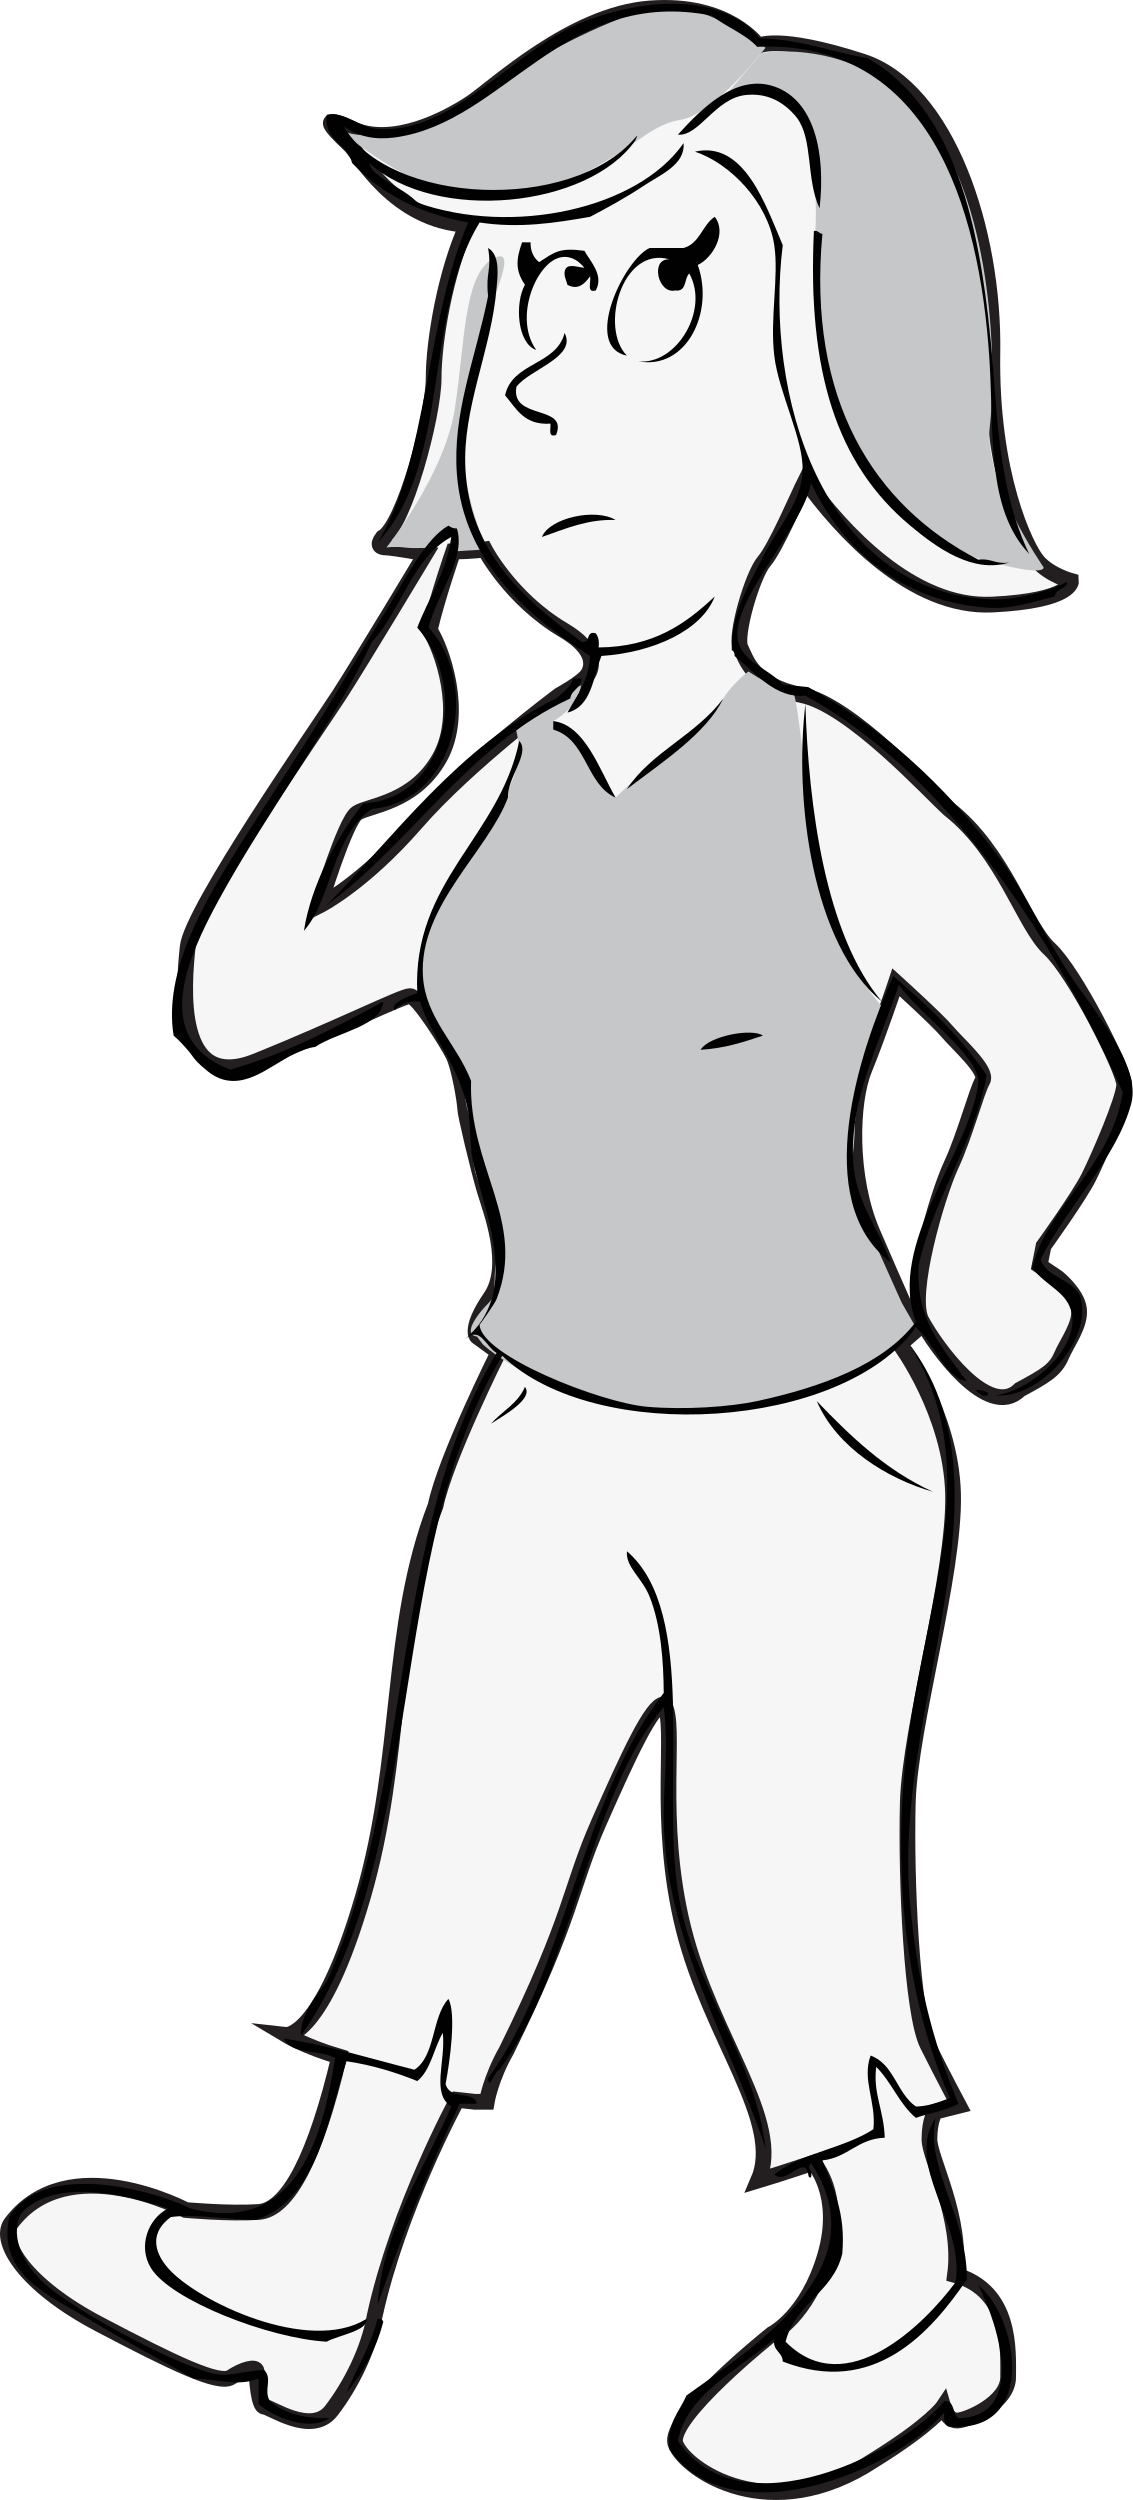
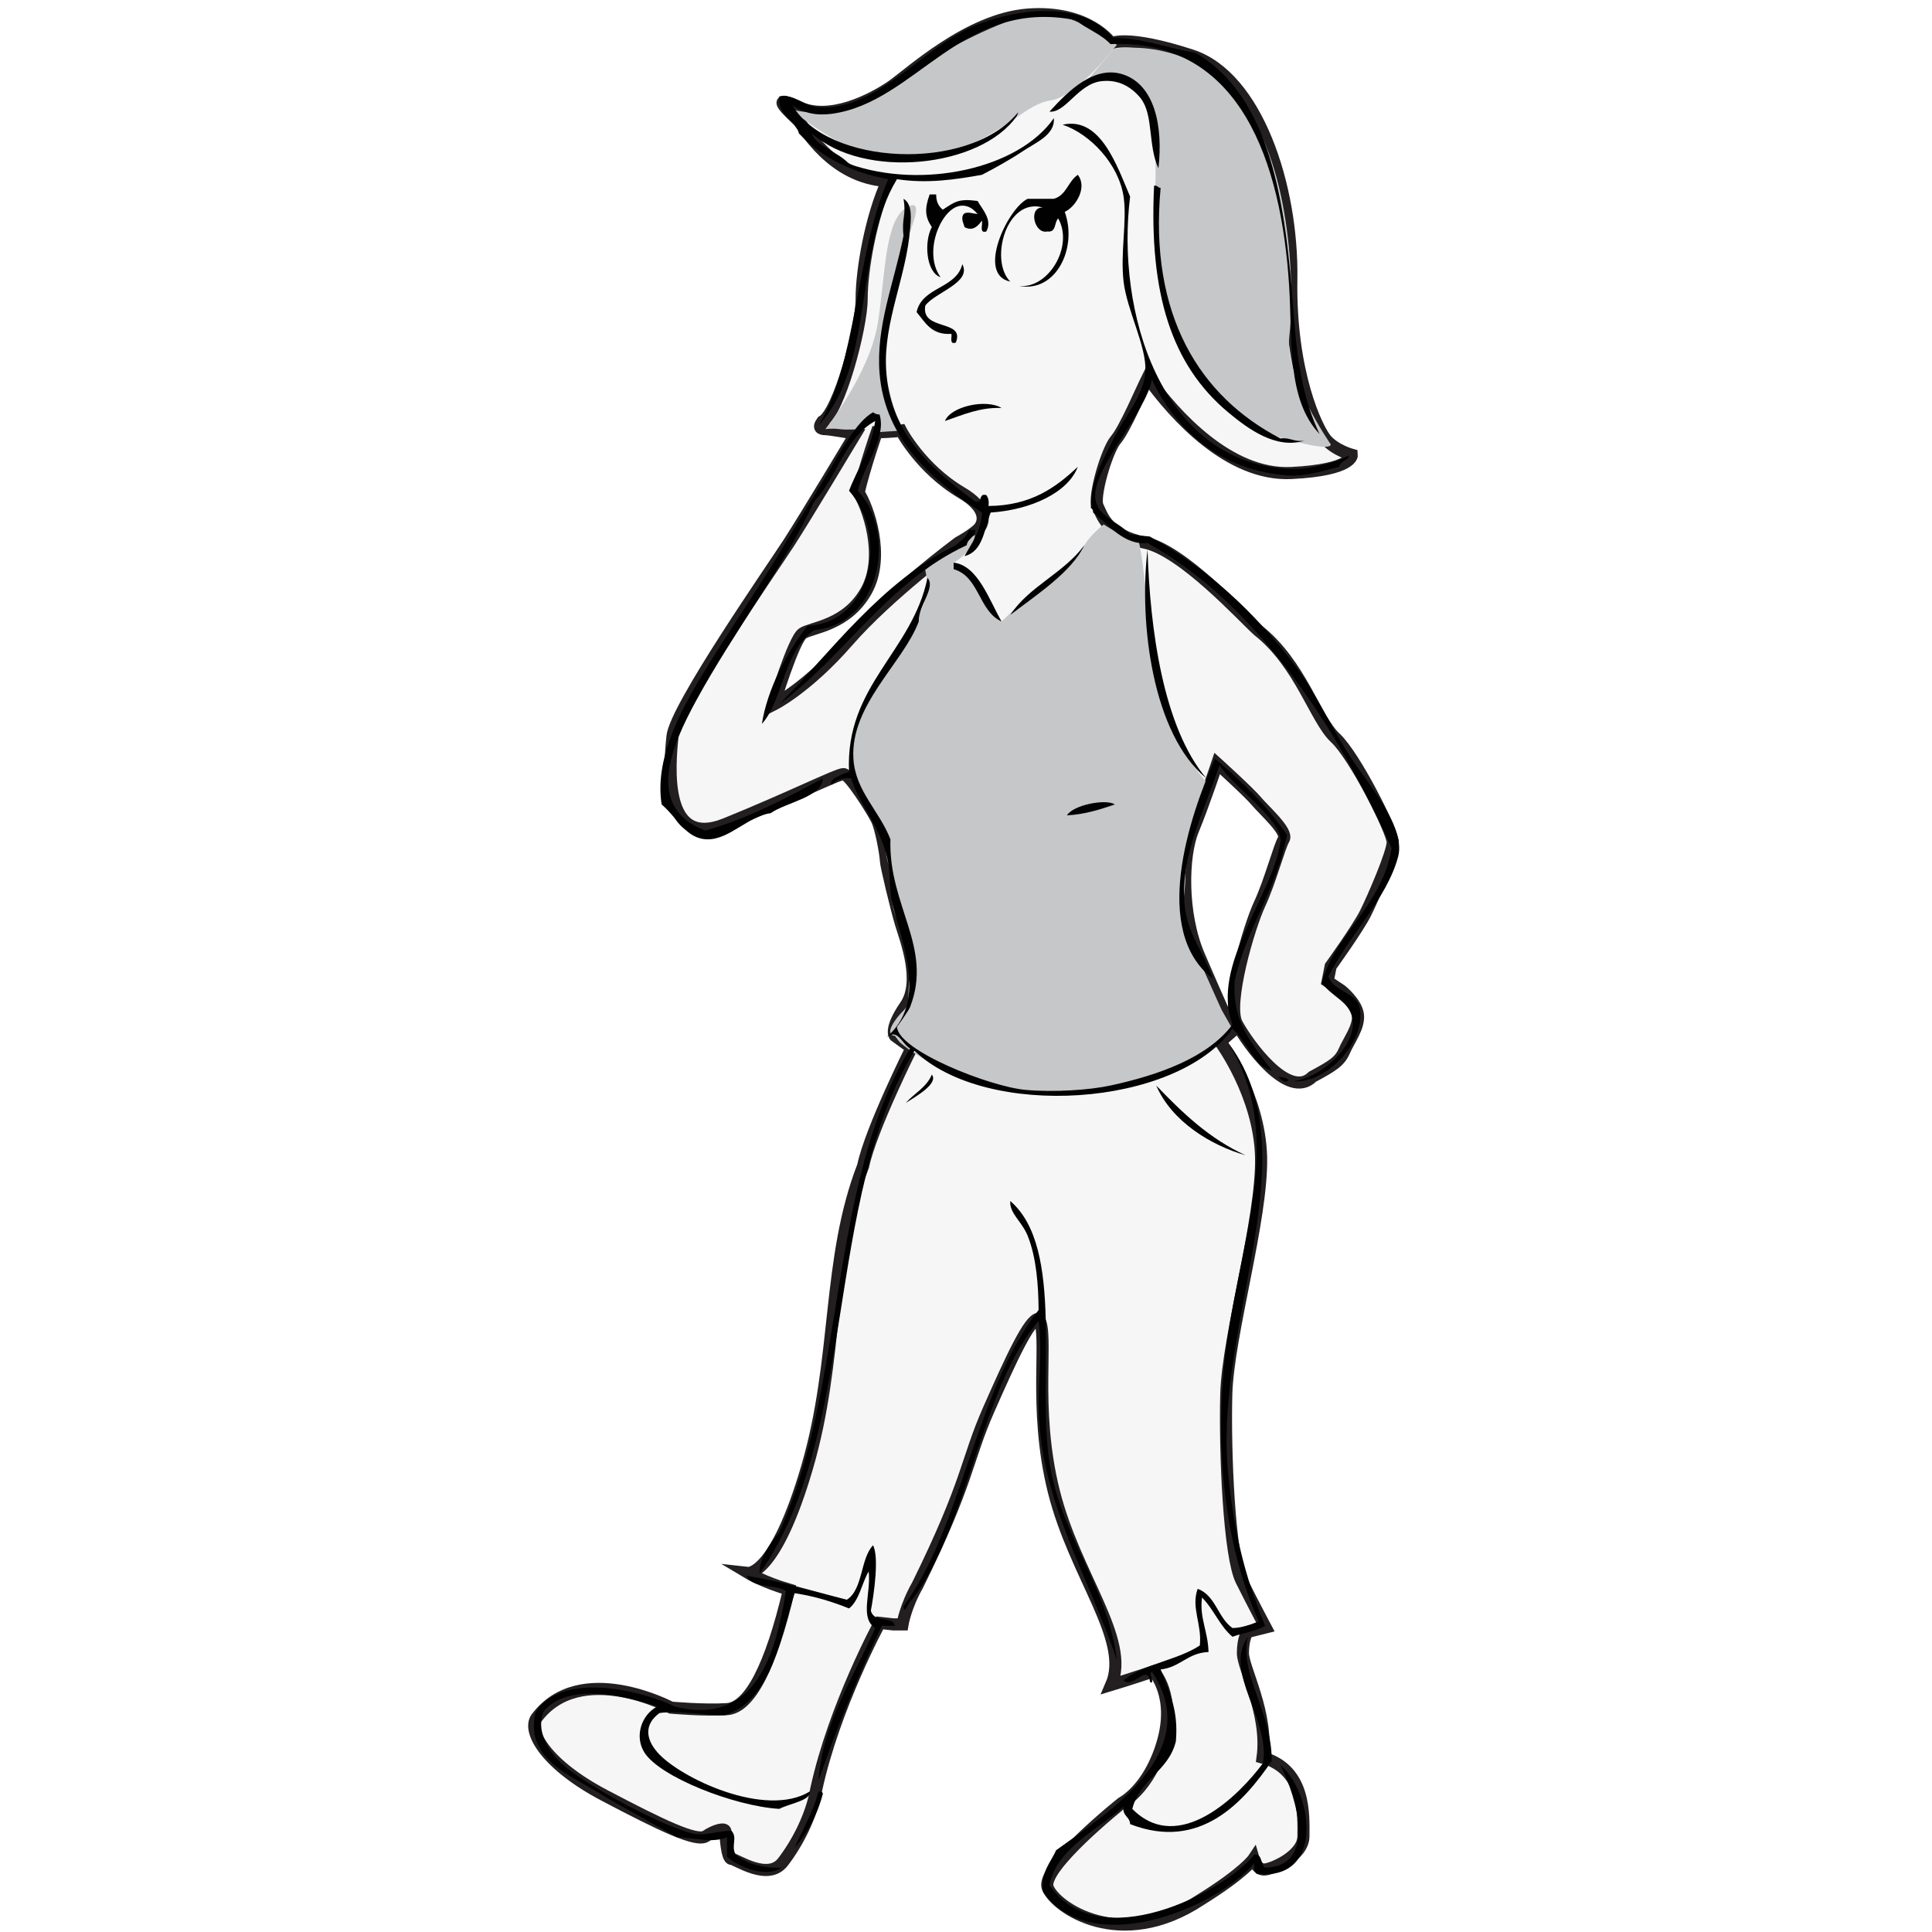
- <svg xmlns="http://www.w3.org/2000/svg" version="1.1" id="Layer_1" x="0px" y="0px" width="143.919px" height="317.666px" viewBox="0 0 143.919 317.666" enable-background="new 0 0 143.919 317.666" xml:space="preserve">
+ <svg xmlns="http://www.w3.org/2000/svg" version="1.1" id="Layer_1" x="0px" y="0px" width="319.232px" height="319.232px" viewBox="-87.272 -1.337 319.232 319.232" enable-background="new -87.272 -1.337 319.232 319.232" xml:space="preserve">
  <g>
-     <path fill="#F6F6F6" stroke="#231F20" stroke-width="2" stroke-miterlimit="10" d="M109.6,7.82c10.75,3.5,16.75,21.5,16.5,37   s4.25,24.75,5.75,26.5s4.25,2.5,4.25,2.5s0.25,2.5-10,3s-19.25-9.5-23.75-15.75c-1,2-3.75,8.5-5.25,10.25s-3.75,9.5-3,11   s1.5,4.75,7.75,6s16.25,12.25,18.75,14.5c7,5.5,9.5,14.75,12.75,17.75s9.5,15.5,9.5,17.25s-3.25,9.25-4.5,11.75   s-5.75,8.75-5.75,8.75l-0.5,2.5l2.25,1.5c0,0,2.5,2,2.75,4s-1.5,4.25-2.25,6s-2,2.5-5.25,4.25c-4,4-10.75-5.5-12.5-8.75   s2-16,3.75-19.75s3.25-9.5,4-10.75s-3.25-4.75-4.5-6.25s-6.5-6.25-6.5-6.25s-2.25,6.75-4,11s-2,13.75,1,20.75   c3,7,5.5,12.5,5.5,12.5l-2,1.75c0,0,6.5,8.75,6.75,19s-5.5,29.5-5.75,39.25s0.5,26.75,2.5,30.75s4,7.75,4,7.75l-3,0.75   c0,0-0.75,1-0.75,3.5s4.25,10,3.25,17.25c7.25,2,6.75,9.75,6.75,13s-5.25,5.5-6.5,5.5s-1.75-1.75-1.75-1.75s-1.5,2.25-8.75,6.75   c-13.25,8.75-24,1.25-25.25-2s12.25-14,12.25-14s4.5-2.25,6.75-10s-1.5-11.75-1.5-11.75s-4.5,1.5-7,2.25c3.25-7.5-6-18-9.5-32   s-0.75-26-2.5-28.5c-1.5,0-4.5,6.5-8.25,15s-3.25,11.75-11.75,29c-2,3.5-2.5,6.5-2.5,6.5h-1.5l-2.25-0.25c0,0-7.5,13.75-10.5,27.5   c-0.75,4.25-3,8.75-5.5,12s-7.75-0.5-8.5-0.5s-1-3.75-1-4.5s-1.75-0.25-3.25,0.75s-7.25-1.75-16.75-6.75s-12.75-10.5-11.25-12.75   c7.25-9.75,22.25-1.75,22.25-1.75s5.5,0.5,9.25,0.25s7.25-7,10.25-19.75c-4.25-1.25-6.75-2.75-6.75-2.75s4.5,0.5,9.75-17.5   s3.25-34.25,9.25-49.75c1.25-6,8-19.5,8-19.5l-2.75-2c0,0-1-1,1.75-5c2.75-4,0-11-0.75-13.5s-2.5-9.75-2.5-10.5   s-0.75-5.25-1.5-6.75s-4.5-7.5-5.5-7.5s-9,4-19.5,8.25s-9.25-9.75-8.75-14.5s16.5-27.75,19.25-32s11-18,11-18s-4.25-0.75-5-0.75   s-1.25-0.25-0.5-1.25c2.75-1.5,6.5-15.5,6.5-20.25s1.5-13.5,4.25-19.5c-9.25-0.5-13.75-9-14.75-10s-5.25-4.75,0-2.25   s12.25-1.25,15.25-3.25S72.6,1.82,82.6,1.07s13.75,4.75,13.75,4.75S98.85,4.32,109.6,7.82z M54.6,80.07   c1.5,2.25,4.5,10.5,1.25,16.25s-9,6-10.5,7s-4.75,11.75-4.75,11.75s5.5-2.75,12.25-10.5S71.1,88.32,71.1,88.32s2.75-1.5,3.5-2.5   s1.25-3.25-3-5.75c-6.75-4-10-10.25-10-10.25s-1.5,0.25-4,0.25C57.6,70.07,55.6,75.82,54.6,80.07z" />
-     <path fill="#C6C7C9" d="M62.6,32.904c3.482-1.968-0.166,5.167-0.666,7.5S58.6,53.737,58.6,56.571s1.666,9.5,2.5,11.167   s0.5,2.083,0.5,2.083l-4,0.25c0,0,0.313-1.013-0.26-1.84c-0.573-0.827-2.406,1.34-2.406,1.34s-2.166,0.167-3.5,0s-2.334,0-2.334,0   s7.334-9.167,8.667-17.5S58.859,35.017,62.6,32.904z" />
-     <path fill="#C6C7C9" d="M96.767,6.737l-4.667,5.5c0,0,4-2.667,6.5-0.167s6.001,4.5,4.834,20.667s8.166,34.333,19,37.667   s10.166,1.667,10.166,1.667s-7.666-11-6.833-17.833s0.667-27.5-7.833-38.667S96.767,6.737,96.767,6.737z" />
+     <path fill="#F6F6F6" stroke="#231F20" stroke-width="2" stroke-miterlimit="10" d="M109.6,7.82c10.75,3.5,16.75,21.5,16.5,37   s4.25,24.75,5.75,26.5s4.25,2.5,4.25,2.5s0.25,2.5-10,3s-19.25-9.5-23.75-15.75c-1,2-3.75,8.5-5.25,10.25s-3.75,9.5-3,11   s1.5,4.75,7.75,6s16.25,12.25,18.75,14.5c7,5.5,9.5,14.75,12.75,17.75s9.5,15.5,9.5,17.25s-3.25,9.25-4.5,11.75   s-5.75,8.75-5.75,8.75l-0.5,2.5l2.25,1.5c0,0,2.5,2,2.75,4s-1.5,4.25-2.25,6s-2,2.5-5.25,4.25c-4,4-10.75-5.5-12.5-8.75   s2-16,3.75-19.75s3.25-9.5,4-10.75s-3.25-4.75-4.5-6.25s-6.5-6.25-6.5-6.25s-2.25,6.75-4,11s-2,13.75,1,20.75   c3,7,5.5,12.5,5.5,12.5l-2,1.75c0,0,6.5,8.75,6.75,19s-5.5,29.5-5.75,39.25s0.5,26.75,2.5,30.75s4,7.75,4,7.75l-3,0.75   c0,0-0.75,1-0.75,3.5s4.25,10,3.25,17.25c7.25,2,6.75,9.75,6.75,13s-5.25,5.501-6.5,5.501s-1.75-1.751-1.75-1.751   s-1.5,2.251-8.75,6.751c-13.25,8.75-24,1.25-25.25-2s12.25-14.001,12.25-14.001s4.5-2.25,6.75-10s-1.5-11.75-1.5-11.75   s-4.5,1.5-7,2.25c3.25-7.5-6-18-9.5-32s-0.75-26-2.5-28.5c-1.5,0-4.5,6.5-8.25,15s-3.25,11.75-11.75,29c-2,3.5-2.5,6.5-2.5,6.5   h-1.5l-2.25-0.25c0,0-7.5,13.75-10.5,27.5c-0.75,4.25-3,8.75-5.5,12.001c-2.5,3.25-7.75-0.501-8.5-0.501s-1-3.75-1-4.5   s-1.75-0.25-3.25,0.75s-7.25-1.75-16.75-6.75s-12.75-10.5-11.25-12.75c7.25-9.75,22.25-1.75,22.25-1.75s5.5,0.5,9.25,0.25   s7.25-7,10.25-19.75c-4.25-1.25-6.75-2.75-6.75-2.75s4.5,0.5,9.75-17.5s3.25-34.25,9.25-49.75c1.25-6,8-19.5,8-19.5l-2.75-2   c0,0-1-1,1.75-5s0-11-0.75-13.5s-2.5-9.75-2.5-10.5s-0.75-5.25-1.5-6.75s-4.5-7.5-5.5-7.5s-9,4-19.5,8.25s-9.25-9.75-8.75-14.5   s16.5-27.75,19.25-32s11-18,11-18s-4.25-0.75-5-0.75s-1.25-0.25-0.5-1.25c2.75-1.5,6.5-15.5,6.5-20.25s1.5-13.5,4.25-19.5   c-9.25-0.5-13.75-9-14.75-10s-5.25-4.75,0-2.25s12.25-1.25,15.25-3.25S72.6,1.82,82.6,1.07s13.75,4.75,13.75,4.75   S98.85,4.32,109.6,7.82z M54.6,80.07c1.5,2.25,4.5,10.5,1.25,16.25s-9,6-10.5,7s-4.75,11.75-4.75,11.75s5.5-2.75,12.25-10.5   S71.1,88.32,71.1,88.32s2.75-1.5,3.5-2.5s1.25-3.25-3-5.75c-6.75-4-10-10.25-10-10.25s-1.5,0.25-4,0.25   C57.6,70.07,55.6,75.82,54.6,80.07z" />
+     <path fill="#C6C7C9" d="M62.6,32.904c3.482-1.968-0.166,5.167-0.666,7.5S58.6,53.737,58.6,56.571c0,2.834,1.666,9.5,2.5,11.167   c0.834,1.667,0.5,2.083,0.5,2.083l-4,0.25c0,0,0.313-1.013-0.26-1.84c-0.573-0.827-2.406,1.34-2.406,1.34s-2.166,0.167-3.5,0   s-2.334,0-2.334,0s7.334-9.167,8.667-17.5S58.859,35.017,62.6,32.904z" />
+     <path fill="#C6C7C9" d="M96.767,6.737l-4.667,5.5c0,0,4-2.667,6.5-0.167s6.001,4.5,4.834,20.667s8.166,34.333,19,37.667   s10.166,1.667,10.166,1.667s-7.666-11-6.833-17.833c0.833-6.833,0.667-27.5-7.833-38.667S96.767,6.737,96.767,6.737z" />
    <path fill="#C6C7C9" d="M97.267,6.07c0,0-8.667-6.667-14.667-5s-14.999,6.333-19.666,9.833s-15.667,8.333-20.167,5.333   c10,8.167,18.667,11.167,28,7.333s11.334-7.667,15.667-8.333S97.267,6.07,97.267,6.07z" />
-     <path fill="#C6C7C9" d="M65.6,92.82c0,0,5.75-4.75,8.25-5.75c-0.5,3-3.55,4.56-3.55,4.56s2.55,2.44,4.05,4.19s3.87,5.53,3.87,5.53   s2.88-2.78,5.13-4.78s7.35-5.89,8.551-7.82c1.199-1.93,3.199-3.43,3.199-3.43s3.75,2.5,5.75,2.75c1.25,3.75,2.25,27.25,7.25,34.5   s4.5,5.5,4.5,5.5s-4,11.5-4,15.25s-1,5.75,0,8.5s6,13.75,6,13.75l1.78,3.102c0,0-10.78,11.148-28.78,10.648s-26.25-8.5-26.25-8.5   l-0.75-1c0,0-1.75,0,0-2.5s2.25-1.5,2.25-4.75c0-3.25,1.5-5.5,0.5-7.5s-2.76-4.59-3.13-6.92s-0.069-4.85-0.72-6.84   c-0.651-1.99-0.4-4.24-0.9-5.24s-2.75-5-3.5-6.25s-3.25-6.75,0-13.75s6.5-8.75,7-11.25S67.1,99.07,65.6,92.82z" />
+     <path fill="#C6C7C9" d="M65.6,92.82c0,0,5.75-4.75,8.25-5.75c-0.5,3-3.55,4.56-3.55,4.56s2.55,2.44,4.05,4.19s3.87,5.53,3.87,5.53   s2.88-2.78,5.13-4.78s7.35-5.89,8.551-7.82c1.199-1.93,3.199-3.43,3.199-3.43s3.75,2.5,5.75,2.75c1.25,3.75,2.25,27.25,7.25,34.5   s4.5,5.5,4.5,5.5s-4,11.5-4,15.25s-1,5.75,0,8.5s6,13.75,6,13.75l1.779,3.103c0,0-10.779,11.147-28.779,10.647   s-26.25-8.5-26.25-8.5l-0.75-1c0,0-1.75,0,0-2.5s2.25-1.5,2.25-4.75c0-3.25,1.5-5.5,0.5-7.5s-2.76-4.59-3.13-6.92   c-0.37-2.33-0.069-4.85-0.72-6.84c-0.651-1.99-0.4-4.24-0.9-5.24s-2.75-5-3.5-6.25s-3.25-6.75,0-13.75s6.5-8.75,7-11.25   S67.1,99.07,65.6,92.82z" />
    <g>
      <g>
-         <path fill="#010101" d="M104.14,26.47c-1.741-3.726-0.803-8.746-2.88-11.52c-1.77-2.152-3.895-3.142-6.479-2.88     c-3.894,0.395-5.944,5.288-8.642,5.04c3.093-3.409,7.437-7.76,12.24-6.12C103.414,12.709,104.955,19.32,104.14,26.47z" />
-         <path fill="#010101" d="M90.82,27.55c1.625,2.086-0.324,5.274-2.16,6.12c2.151,5.994-1.451,13.4-7.561,12.24     c4.811,0.535,9.102-6.499,6.48-11.16c-0.68,0.641-0.267,2.374-1.801,2.16c-2.154,0.488-3.218-4.06-0.721-3.96     c-6.035-1.723-8.895,8.749-5.398,12.24c-5.67-1.137-0.396-12.151,2.879-13.68c1.439,0,2.881,0,4.32,0     C88.936,30.946,89.22,28.59,90.82,27.55z" />
-         <path fill="#010101" d="M103.42,29.35c0.58-0.102,0.619,0.34,1.08,0.36c-1.946,21.039,6.465,34.479,19.8,41.4     c1.644-0.203,2.242,0.638,3.96,0.36c-4.677,1.466-9.283-1.909-12.6-4.68C106.283,58.955,102.58,47.182,103.42,29.35z" />
+         <path fill="#010101" d="M104.14,26.47c-1.741-3.726-0.804-8.746-2.88-11.52c-1.77-2.152-3.895-3.142-6.479-2.88     c-3.895,0.395-5.945,5.288-8.643,5.04c3.093-3.409,7.438-7.76,12.24-6.12C103.415,12.709,104.956,19.32,104.14,26.47z" />
+         <path fill="#010101" d="M90.82,27.55c1.625,2.086-0.323,5.274-2.159,6.12c2.15,5.994-1.451,13.4-7.562,12.24     c4.812,0.535,9.103-6.499,6.479-11.16c-0.68,0.641-0.267,2.374-1.801,2.16c-2.154,0.488-3.218-4.06-0.721-3.96     c-6.035-1.723-8.895,8.749-5.398,12.24c-5.67-1.137-0.396-12.151,2.879-13.68c1.439,0,2.881,0,4.32,0     C88.936,30.946,89.22,28.59,90.82,27.55z" />
+         <path fill="#010101" d="M103.42,29.35c0.58-0.102,0.619,0.34,1.08,0.36c-1.946,21.039,6.465,34.479,19.799,41.4     c1.645-0.203,2.242,0.638,3.961,0.36c-4.678,1.466-9.283-1.909-12.6-4.68C106.284,58.955,102.581,47.182,103.42,29.35z" />
        <path fill="#010101" d="M71.74,42.31c1.592,3.071-4.472,4.62-6.119,6.84c-0.778,4.297,6.632,2.195,5.039,6.12     c-1.082,0.363-0.639-0.802-0.721-1.44c-3.344,0.224-4.328-1.912-5.76-3.6C65.106,45.997,70.701,46.431,71.74,42.31z" />
-         <path fill="#010101" d="M78.22,66.07c-3.582-0.109-6.168,1.053-9.36,2.16C69.828,65.803,75.669,64.528,78.22,66.07z" />
+         <path fill="#010101" d="M78.22,66.07c-3.582-0.109-6.168,1.053-9.36,2.16C69.828,65.803,75.668,64.528,78.22,66.07z" />
        <path fill="#010101" d="M58.06,67.15c1.194,3.942-2.637,8.478-3.601,12.6c6.498,6.854,3.84,22.001-7.199,23.04     c-5.033,3.324-5.119,11.57-8.641,15.48c0.865-5.627,4.131-11.939,7.561-16.2c10.423-0.475,13.533-14.767,6.84-22.32     c1.458-3.822,3.674-6.888,4.32-11.52c-5.051,2.75-6.297,9.303-10.08,13.32c-4.736,10.29-13.339,21.576-19.439,32.76     c-4.089,7.495-8.693,17.728,1.439,21.6c7.287-2.072,13.352-5.368,19.439-8.64c-0.211,3.152-5.938,3.9-8.641,5.76     c-3.652,0.465-6.822,4.369-10.439,4.32c-3.56-0.048-4.944-3.544-7.561-5.76c-1.322-8.208,3.952-16.99,7.92-23.4     c3.645-5.887,8.932-13.66,12.96-20.52c1.689-2.875,3.974-6.52,6.12-10.08c2.713-4.497,5.085-9.204,7.92-10.8     C57.27,66.981,57.564,67.166,58.06,67.15z" />
-         <path fill="#010101" d="M102.34,89.47c0.392,12.983,2.54,29.322,9.72,37.8C103.205,120.036,100.88,101.679,102.34,89.47z" />
+         <path fill="#010101" d="M102.34,89.47c0.392,12.983,2.539,29.322,9.72,37.8C103.206,120.036,100.879,101.679,102.34,89.47z" />
        <path fill="#010101" d="M78.22,101.35c-3.813-1.707-3.634-7.407-7.92-8.64c0-0.36,0-0.72,0-1.08     C74.301,92.092,76.152,97.762,78.22,101.35z" />
-         <path fill="#010101" d="M96.939,131.591c-2.433,0.807-4.851,1.628-7.92,1.8C90.074,131.636,95.537,130.614,96.939,131.591z" />
-         <path fill="#010101" d="M123.939,176.591C126.826,176.714,125.275,178.264,123.939,176.591L123.939,176.591z" />
-         <path fill="#010101" d="M47.979,294.671c0.419-0.06,0.642,0.079,0.722,0.359c-0.948,3.612-2.592,6.529-4.682,9     C45.335,300.906,47.052,298.182,47.979,294.671z" />
-         <path fill="#010101" d="M46.9,20.71c0.375,1.91,4.518,3.159,6.119,5.04c12.086,4.274,28.039,0.802,33.84-7.56     c0.233,2.745-2.961,4.014-5.039,5.4c-2.273,1.517-4.693,2.837-6.841,3.96c-4.414,0.778-9.032,1.492-14.04,0.72     c-7.195,11.751-3.594,30.637-12.96,40.68C54.33,58.804,54.035,40.765,59.5,28.27c-6.303-1.136-11.149-3.73-14.76-7.56     c-0.572-2.549-3.559-2.682-3.24-6.12c2.48-0.432,4.154,1.633,6.479,1.8c9.695,0.697,17.472-10.271,26.28-13.68     c7.541-2.919,17.494-3.7,22.32,2.16c5.269,0.132,9.061,1.74,13.68,2.52c12.486,7.235,14.918,24.938,16.2,42.84     c0.587,8.195,1.655,14.624,4.319,20.16c-5.453-5.733-4.478-15.413-5.04-24.48c-1.261-20.292-8.02-40.892-29.521-39.96     c-1.564-1.675-3.963-2.517-5.76-3.96c-18.852-3.753-26.375,13.631-40.32,15.48c-2.538,0.336-4.68-0.126-6.479-1.44     c5.75,10.018,28.931,11.051,37.08,1.44c0.432-0.504,0.14-0.031,0,0.36C74.806,26.396,55.423,28.4,46.9,20.71z" />
-         <path fill="#010101" d="M103.06,61.39c-1.034,5.5-9.717,14.529-9.358,19.44c0.232,3.21,3.614,3.856,5.76,6.12     c1.318,0.21,1.453,0.175,3.24,0.36c9.014,4.983,17.107,11.993,24.479,21.96c2.949,3.988,5.209,9.072,8.641,14.4     c2.744,4.262,9.257,11.563,7.92,16.56c-1.878,7.019-8.222,13.1-11.521,19.8c0.85,2.39,4.028,2.452,5.04,4.68     c1.695,5.642-5.3,13.109-10.8,12.6c4.796-0.656,10.608-6.079,9.72-10.438c-0.559-2.739-3.193-3.388-5.04-5.761     c1.949-7.898,10.021-12.776,11.521-22.321c-5.793-12.882-13.076-25.434-22.32-35.64c-5.27-5.817-10.748-10.682-18-14.76     c-3.843,0.425-6.458-3.014-9-5.04c0.06-0.418-0.079-0.641-0.36-0.72c-0.097-4.691,2.082-8.058,3.961-11.88     c1.639-3.333,4.854-6.795,5.039-10.8c0.19-4.084-3.042-9.995-3.6-14.76c-0.563-4.816,0.605-10.026,0-14.04     c-0.814-5.403-5.561-10.388-10.08-11.88c6.271-1.436,8.993,6.819,11.16,11.88c-2.356,18.866,4.955,43.993,26.279,45     c3.484,0.165,7.866-1.162,9.721-2.16c0.714,0.392-1.462,0.91-1.44,1.8c-2.967,0.738-5.476,1.607-8.278,1.44     C114.684,76.572,107.037,69.866,103.06,61.39z" />
-         <path fill="#010101" d="M41.5,115.031c8.473-8.568,16.882-20.318,29.16-26.28c0.801-0.759,1.816-1.302,2.16-2.52     c0.358,0,0.719,0,1.078,0c-0.068,1.25-1.271,1.367-1.438,2.52C59.416,94.787,52.471,106.921,41.5,115.031z" />
-         <path fill="#010101" d="M76.42,83.35c-1.079,2.76-1.246,6.434-4.32,7.2c1.182-2.179,2.717-4.004,2.88-7.2     c-7.929-5.054-16.053-11.97-16.92-23.04c-0.608-7.778,2.349-14.725,3.96-22.68c-0.339-3.118,0.486-3.148,0-6.12     c1.61,0.922,1.184,3.726,1.08,5.04c-0.609,7.792-4.382,15.286-3.96,23.04c0.573,10.536,7.142,16.353,14.761,21.96     c1.229,0.271,0.457-1.462,1.801-1.08c0.302,0.417,0.475,0.965,0.358,1.8c7.021-0.059,11.114-3.046,14.761-6.48     C89.209,80.06,83.066,82.915,76.42,83.35z" />
-         <path fill="#010101" d="M91.9,88.75c-2.074,4.406-7.891,8.188-12.24,11.52C82.801,95.491,88.566,93.337,91.9,88.75z" />
-         <path fill="#010101" d="M63.82,172.27c-15.06,24.995-9.272,63.057-25.561,86.4c-0.253-2.179,1.813-5.144,3.24-6.84     c11.019-24.354,8.051-57.488,21.6-79.92c-1.436-0.866-2.033-3.416-3.96-1.802c6.724-5.718,2.962-14.745,1.08-21.959     c-0.569-2.184-0.349-4.629-0.72-6.84c-0.959-5.713-4.93-9.867-6.12-14.04c-1.593-0.152-2.523,0.357-3.24,1.08     c-0.646-0.904,1.815-1.771,2.88-2.16c-0.67-14.241,10.438-19.796,12.96-32.04c1.448,1.526-1.542,4.64-1.438,7.2     c-2.541,6.835-11.342,13.778-10.801,22.68c0.326,5.351,4.275,8.56,6.119,13.32c-0.363,10.961,7.096,17.848,3.24,27.721     c-0.24,0.615-2.156,3.313-2.16,3.239c0.141,3.939,15.365,9.918,21.24,10.44c4.756,0.423,10.596,0.025,14.04-0.722     c8.063-1.747,16.08-4.625,20.16-10.079c-3.711-9.759,6.748-21.406,7.92-30.241c0.448-3.374-8.049-9.312-10.08-12.6     c-2.151,6.767-6.528,14.842-5.76,23.04c0.458,4.886,3.201,7.892,4.68,12.24c-10.251-7.85-3.944-26.769,0.36-36.36     c4.416,3.744,8.577,7.743,11.88,12.6c-1.724,9.197-6.643,15.198-8.641,24.12c-0.407,6.861,2.771,10.211,6.12,14.76     c-2.688-0.315-4.189-4.928-6.479-6.84C107.063,181.646,75.652,183.677,63.82,172.27z" />
-         <path fill="#010101" d="M98.38,276.31c3.368-2.75,8.918-3.321,12.6-5.76c0.378-3.508-1.487-6.252-0.358-9.36     c2.992,1.087,3.335,4.825,5.76,6.48c1.488-0.035,2.639-0.453,4.32-1.08c-5.394-12.184-7.114-26.995-5.762-41.76     c1.826-19.917,11.021-38.273,0.36-54.36c14.486,18.396-2.122,46.436,0.36,71.641c0.896,9.107,2.588,16.681,6.119,25.199     c-1.5,0.901-3.647,1.152-5.399,1.801c-2.101-1.739-3.107-4.572-5.04-6.479c-0.437,3.416,0.961,5.405,1.08,9     c-3.471,0.129-4.665,2.535-7.92,2.88c1.324,3.475,2.998,6.601,2.52,11.88c-1.186,4.937-5.969,6.271-7.199,11.16     c7.7,7.797,17.744-2.336,21.601-7.56c1.194-7.492-6.596-14.88-2.521-20.881c-1.431,6.233,3.992,12.385,3.96,20.521     c-4.601,6.771-11.831,14.943-23.399,10.439c-0.041-1.278-1.331-1.309-1.08-2.88c-4.355,3.828-11.18,7.028-12.24,12.96     c8.025,11.928,28.813,1.204,33.84-5.04c1.446-0.126,0.95,1.69,1.801,2.159c8.47-0.166,5.358-11.277,2.521-16.92     c5.112,4.183,7.438,18.577-3.24,18c-1.124,0.165-1.149-0.769-1.08-1.8c-6.636,7.658-27.146,15.867-34.92,4.681     c-0.374-3.375,1.259-4.742,2.16-6.841c8.873-6.389,24.572-16.298,15.84-29.52c-0.676,0.687,0.214,0.65,0,1.8     c-0.306,0.065-0.339-0.142-0.358-0.36C102.291,273.652,99.803,277.781,98.38,276.31z" />
-         <path fill="#010101" d="M66.699,176.23c1.166,1.474-2.703,3.644-4.319,4.682C63.789,179.32,65.813,178.344,66.699,176.23z" />
-         <path fill="#010101" d="M103.781,178.03c4.293,4.468,8.739,8.78,14.76,11.521C112.838,187.931,106.343,183.988,103.781,178.03z" />
-         <path fill="#010101" d="M79.66,197.11c9.088,7.813,4.361,29.466,6.479,43.2c1.871,12.135,9.693,20.599,11.16,32.761     c-4.662-14.065-12.803-26.449-12.96-42.119c-0.043-4.22,0.641-9.024,0-14.04c-9.589,11.291-11.438,33.441-20.88,46.08     c-0.6,0.073-1.307,2.813-1.44,1.079c9.765-13.281,11.813-35.456,22.32-48.961c-0.028-3.995-0.354-8.641-1.8-12.238     C81.572,200.46,79.49,199.142,79.66,197.11z" />
-         <path fill="#010101" d="M46.539,294.671c0.283,1.492-3.482,2.031-5.039,2.88c-7.34-0.424-19.797-5.259-22.32-9.359     c-1.671-2.715-0.408-6.241,2.16-7.561c-5.7-1.909-14.697-3.921-18.72,0.72c-1.451,3.077,0.593,6.71,3.24,9     c3.871,3.352,15.533,9.674,20.88,11.16c2.322,0.646,4.154-0.28,6.84-0.359c1.105,1.193-0.151,2.531,0.72,3.96     c1.747,1.492,4.257,2.224,7.56,2.159c-2.673,1.815-7.307-0.271-9-1.8c0-1.08,0-2.16,0-3.24c-2.535,1.04-5.054,0.108-8.279,0     c-3.625-2.101-8.379-4.549-13.32-7.56c-4.642-2.829-11.732-5.544-10.08-12.96c4.21-7.144,18.005-3.583,23.04-1.08     c13.642,3.492,16.83-9.464,18.36-19.08c-1.795-1.206-5.618-0.382-6.48-2.52c5.908,0.932,11.09,2.59,16.561,3.96     c2.699-1.741,2.178-6.703,4.319-9c1.031,1.922,0.165,8.046-0.358,10.8c0.529,2.17,3.722,0.813,3.959,2.52     c-0.721,0-1.439,0-2.159,0c-3.862,8.139-7.362,16.64-10.44,25.562c0.611-9.471,5.945-17.335,9.36-25.2     c-2.601-1.68-0.67-5.722-1.08-9.36c-1.154,1.967-1.511,4.729-3.24,6.12c-2.737-1.103-5.657-2.021-9-2.52     c-2.257,6.929-3.665,17.646-11.521,20.159c-2.938,0.044-7.598-0.815-10.799-0.359c-2.521,1.839-2.313,4.229-0.36,6.479     C24.998,292.406,39.223,299.177,46.539,294.671z" />
-         <path fill="#010101" d="M66.34,30.79c0.359,0,0.72,0,1.08,0c-0.022,1.223,0.422,1.978,1.08,2.52     c1.941-1.237,2.535-1.888,5.76-1.44c0.709,1.311,2.523,3.099,1.439,5.04c-1.209,0.37-0.561-1.12-0.721-1.8     c-0.652,0.919-1.538,1.819-2.88,1.08c0.028,0.016-0.278-0.875-0.295-0.93c-0.101-0.362-0.119-0.863,0.121-1.178     c0.446-0.583,1.698-0.076,2.329-0.063c-0.444-0.525-0.985-1.011-1.647-1.235c-2.336-0.791-4.129,1.86-4.875,3.681     c-1.021,2.493-1.239,5.721,0.407,8.005c-2.418-0.823-2.748-5.916-1.439-8.28C65.559,34.48,65.486,33.176,66.34,30.79z" />
+         <path fill="#010101" d="M96.939,131.591c-2.433,0.807-4.851,1.628-7.92,1.8C90.075,131.636,95.538,130.614,96.939,131.591z" />
+         <path fill="#010101" d="M123.939,176.591C126.827,176.714,125.275,178.265,123.939,176.591L123.939,176.591z" />
+         <path fill="#010101" d="M47.979,294.671c0.419-0.061,0.642,0.079,0.722,0.359c-0.948,3.611-2.592,6.529-4.682,9     C45.335,300.906,47.052,298.183,47.979,294.671z" />
+         <path fill="#010101" d="M46.9,20.71c0.375,1.91,4.518,3.159,6.119,5.04c12.086,4.274,28.039,0.802,33.84-7.56     c0.233,2.745-2.961,4.014-5.039,5.4c-2.272,1.517-4.692,2.837-6.841,3.96c-4.414,0.778-9.032,1.492-14.04,0.72     c-7.195,11.751-3.594,30.637-12.96,40.68C54.33,58.804,54.035,40.765,59.5,28.27c-6.303-1.136-11.149-3.73-14.76-7.56     c-0.572-2.549-3.559-2.682-3.24-6.12c2.48-0.432,4.154,1.633,6.479,1.8c9.695,0.697,17.472-10.271,26.279-13.68     c7.541-2.919,17.494-3.7,22.32,2.16c5.27,0.132,9.062,1.74,13.68,2.52c12.486,7.235,14.918,24.938,16.201,42.84     c0.586,8.195,1.654,14.624,4.318,20.16c-5.453-5.733-4.479-15.413-5.04-24.48c-1.261-20.292-8.021-40.892-29.521-39.96     c-1.564-1.675-3.963-2.517-5.76-3.96C71.605-1.763,64.082,15.621,50.137,17.47c-2.538,0.336-4.68-0.126-6.479-1.439     c5.75,10.018,28.93,11.051,37.08,1.439c0.433-0.504,0.14-0.031,0,0.36C74.806,26.396,55.423,28.4,46.9,20.71z" />
+         <path fill="#010101" d="M103.06,61.39c-1.034,5.5-9.718,14.529-9.358,19.44c0.232,3.21,3.614,3.856,5.76,6.12     c1.318,0.21,1.453,0.175,3.24,0.36c9.014,4.983,17.107,11.993,24.479,21.96c2.948,3.988,5.209,9.072,8.641,14.4     c2.744,4.262,9.257,11.563,7.921,16.56c-1.879,7.019-8.223,13.1-11.521,19.8c0.85,2.39,4.027,2.451,5.04,4.68     c1.694,5.643-5.3,13.109-10.8,12.6c4.795-0.656,10.607-6.078,9.72-10.438c-0.56-2.739-3.193-3.389-5.04-5.762     c1.949-7.897,10.021-12.775,11.521-22.32c-5.793-12.882-13.076-25.434-22.32-35.64c-5.271-5.817-10.748-10.682-18-14.76     c-3.844,0.425-6.459-3.014-9-5.04c0.06-0.418-0.079-0.641-0.36-0.72c-0.097-4.691,2.082-8.058,3.961-11.88     c1.64-3.333,4.854-6.795,5.039-10.8c0.19-4.084-3.042-9.995-3.601-14.76c-0.563-4.816,0.605-10.026,0-14.04     c-0.813-5.403-5.561-10.388-10.08-11.88c6.271-1.436,8.994,6.819,11.16,11.88c-2.355,18.866,4.955,43.993,26.279,45     c3.484,0.165,7.866-1.162,9.721-2.16c0.715,0.392-1.461,0.91-1.439,1.8c-2.967,0.738-5.477,1.607-8.277,1.44     C114.684,76.572,107.038,69.866,103.06,61.39z" />
+         <path fill="#010101" d="M41.5,115.031c8.473-8.568,16.882-20.318,29.16-26.28c0.801-0.759,1.816-1.302,2.16-2.52     c0.358,0,0.72,0,1.078,0c-0.067,1.25-1.271,1.367-1.438,2.52C59.416,94.787,52.471,106.921,41.5,115.031z" />
+         <path fill="#010101" d="M76.42,83.35c-1.08,2.76-1.246,6.434-4.32,7.2c1.182-2.179,2.717-4.004,2.88-7.2     c-7.929-5.054-16.053-11.97-16.92-23.04c-0.608-7.778,2.349-14.725,3.96-22.68c-0.339-3.118,0.486-3.148,0-6.12     c1.61,0.922,1.184,3.726,1.08,5.04c-0.609,7.792-4.382,15.286-3.96,23.04c0.573,10.536,7.142,16.353,14.761,21.96     c1.229,0.271,0.457-1.462,1.801-1.08c0.303,0.417,0.475,0.965,0.358,1.8c7.021-0.059,11.114-3.046,14.761-6.48     C89.209,80.06,83.066,82.915,76.42,83.35z" />
+         <path fill="#010101" d="M91.9,88.75c-2.073,4.406-7.892,8.188-12.239,11.52C82.801,95.491,88.566,93.337,91.9,88.75z" />
+         <path fill="#010101" d="M63.82,172.271c-15.06,24.994-9.272,63.057-25.561,86.399c-0.253-2.179,1.813-5.144,3.24-6.84     c11.019-24.354,8.051-57.488,21.6-79.92c-1.436-0.866-2.033-3.416-3.96-1.802c6.724-5.719,2.962-14.745,1.08-21.959     c-0.569-2.184-0.349-4.629-0.72-6.84c-0.959-5.713-4.93-9.867-6.12-14.04c-1.593-0.152-2.523,0.357-3.24,1.08     c-0.646-0.904,1.815-1.771,2.88-2.16c-0.67-14.241,10.438-19.796,12.96-32.04c1.448,1.526-1.542,4.64-1.438,7.2     c-2.541,6.835-11.342,13.778-10.801,22.68c0.326,5.351,4.275,8.56,6.119,13.32c-0.363,10.961,7.096,17.848,3.24,27.72     c-0.24,0.615-2.156,3.313-2.16,3.24c0.141,3.938,15.365,9.918,21.24,10.439c4.756,0.423,10.596,0.025,14.04-0.723     c8.063-1.746,16.08-4.625,20.16-10.078c-3.711-9.759,6.748-21.406,7.92-30.241c0.447-3.374-8.049-9.312-10.08-12.6     c-2.151,6.767-6.528,14.842-5.76,23.04c0.457,4.886,3.201,7.892,4.68,12.241c-10.251-7.851-3.944-26.77,0.359-36.361     c4.416,3.744,8.578,7.743,11.881,12.6c-1.725,9.197-6.644,15.198-8.642,24.12c-0.407,6.861,2.771,10.211,6.12,14.76     c-2.688-0.314-4.189-4.928-6.479-6.84C107.063,181.646,75.652,183.677,63.82,172.271z" />
+         <path fill="#010101" d="M98.379,276.31c3.369-2.75,8.918-3.32,12.601-5.76c0.378-3.508-1.487-6.252-0.358-9.359     c2.992,1.086,3.336,4.824,5.76,6.479c1.488-0.035,2.64-0.453,4.32-1.08c-5.394-12.184-7.113-26.995-5.762-41.76     c1.826-19.917,11.021-38.272,0.359-54.36c14.486,18.396-2.121,46.437,0.361,71.641c0.896,9.107,2.588,16.682,6.118,25.199     c-1.5,0.901-3.647,1.152-5.399,1.801c-2.101-1.738-3.106-4.571-5.039-6.479c-0.438,3.416,0.961,5.405,1.08,9     c-3.471,0.129-4.666,2.535-7.92,2.881c1.324,3.475,2.998,6.601,2.52,11.879c-1.186,4.938-5.969,6.271-7.199,11.16     c7.7,7.797,17.744-2.336,21.602-7.56c1.193-7.492-6.596-14.88-2.521-20.882c-1.431,6.234,3.992,12.386,3.96,20.521     c-4.601,6.771-11.831,14.943-23.399,10.439c-0.041-1.278-1.33-1.309-1.08-2.881c-4.354,3.828-11.18,7.028-12.239,12.961     c8.024,11.928,28.813,1.204,33.84-5.041c1.446-0.125,0.95,1.69,1.802,2.159c8.469-0.166,5.357-11.276,2.521-16.919     c5.112,4.183,7.438,18.576-3.24,17.999c-1.124,0.165-1.149-0.769-1.08-1.8c-6.636,7.658-27.146,15.867-34.92,4.682     c-0.374-3.375,1.259-4.742,2.16-6.842c8.873-6.389,24.571-16.298,15.84-29.52c-0.676,0.688,0.214,0.65,0,1.8     c-0.306,0.065-0.339-0.142-0.358-0.36C102.292,273.651,99.803,277.781,98.379,276.31z" />
+         <path fill="#010101" d="M66.699,176.229c1.166,1.475-2.703,3.645-4.319,4.683C63.789,179.319,65.813,178.344,66.699,176.229z" />
+         <path fill="#010101" d="M103.781,178.03c4.294,4.468,8.739,8.779,14.761,11.521C112.838,187.931,106.342,183.987,103.781,178.03z     " />
+         <path fill="#010101" d="M79.661,197.11c9.088,7.813,4.36,29.466,6.479,43.199c1.871,12.135,9.693,20.6,11.16,32.762     c-4.662-14.065-12.803-26.449-12.961-42.119c-0.043-4.221,0.642-9.024,0-14.04c-9.588,11.291-11.438,33.44-20.879,46.08     c-0.6,0.073-1.307,2.813-1.44,1.079c9.765-13.281,11.813-35.456,22.319-48.961c-0.027-3.995-0.354-8.642-1.799-12.238     C81.572,200.46,79.491,199.142,79.661,197.11z" />
+         <path fill="#010101" d="M46.539,294.671c0.283,1.492-3.482,2.031-5.039,2.88c-7.34-0.424-19.797-5.259-22.32-9.358     c-1.671-2.715-0.408-6.241,2.16-7.562c-5.7-1.909-14.697-3.921-18.72,0.72c-1.451,3.077,0.593,6.711,3.24,9     c3.871,3.353,15.533,9.674,20.88,11.16c2.322,0.646,4.154-0.279,6.84-0.359c1.105,1.193-0.151,2.531,0.72,3.961     c1.747,1.491,4.257,2.224,7.56,2.158c-2.673,1.815-7.307-0.271-9-1.799c0-1.08,0-2.16,0-3.24c-2.535,1.039-5.054,0.107-8.279,0     c-3.625-2.102-8.379-4.549-13.32-7.561c-4.642-2.829-11.732-5.544-10.08-12.96c4.21-7.144,18.005-3.583,23.04-1.08     c13.642,3.492,16.83-9.464,18.36-19.08c-1.795-1.206-5.618-0.382-6.48-2.52c5.908,0.932,11.09,2.59,16.561,3.96     c2.699-1.741,2.178-6.703,4.319-9c1.031,1.922,0.165,8.046-0.358,10.8c0.529,2.17,3.722,0.813,3.959,2.521     c-0.721,0-1.439,0-2.159,0c-3.862,8.139-7.362,16.64-10.44,25.562c0.611-9.472,5.945-17.335,9.36-25.2     c-2.601-1.68-0.67-5.722-1.08-9.359c-1.154,1.967-1.511,4.729-3.24,6.119c-2.737-1.103-5.657-2.021-9-2.52     c-2.257,6.929-3.665,17.646-11.521,20.159c-2.938,0.044-7.598-0.815-10.799-0.359c-2.521,1.839-2.313,4.229-0.36,6.479     C24.998,292.406,39.223,299.177,46.539,294.671z" />
+         <path fill="#010101" d="M66.34,30.79c0.359,0,0.72,0,1.08,0c-0.022,1.223,0.422,1.978,1.08,2.52     c1.941-1.237,2.535-1.888,5.76-1.44c0.709,1.311,2.523,3.099,1.439,5.04c-1.209,0.37-0.562-1.12-0.722-1.8     c-0.651,0.919-1.538,1.819-2.88,1.08c0.028,0.016-0.278-0.875-0.295-0.93c-0.101-0.362-0.119-0.863,0.121-1.178     c0.446-0.583,1.698-0.076,2.329-0.063c-0.443-0.525-0.984-1.011-1.646-1.235c-2.336-0.791-4.129,1.86-4.875,3.681     c-1.021,2.493-1.239,5.721,0.407,8.005c-2.418-0.823-2.748-5.916-1.439-8.28C65.559,34.48,65.486,33.176,66.34,30.79z" />
      </g>
    </g>
  </g>
</svg>
